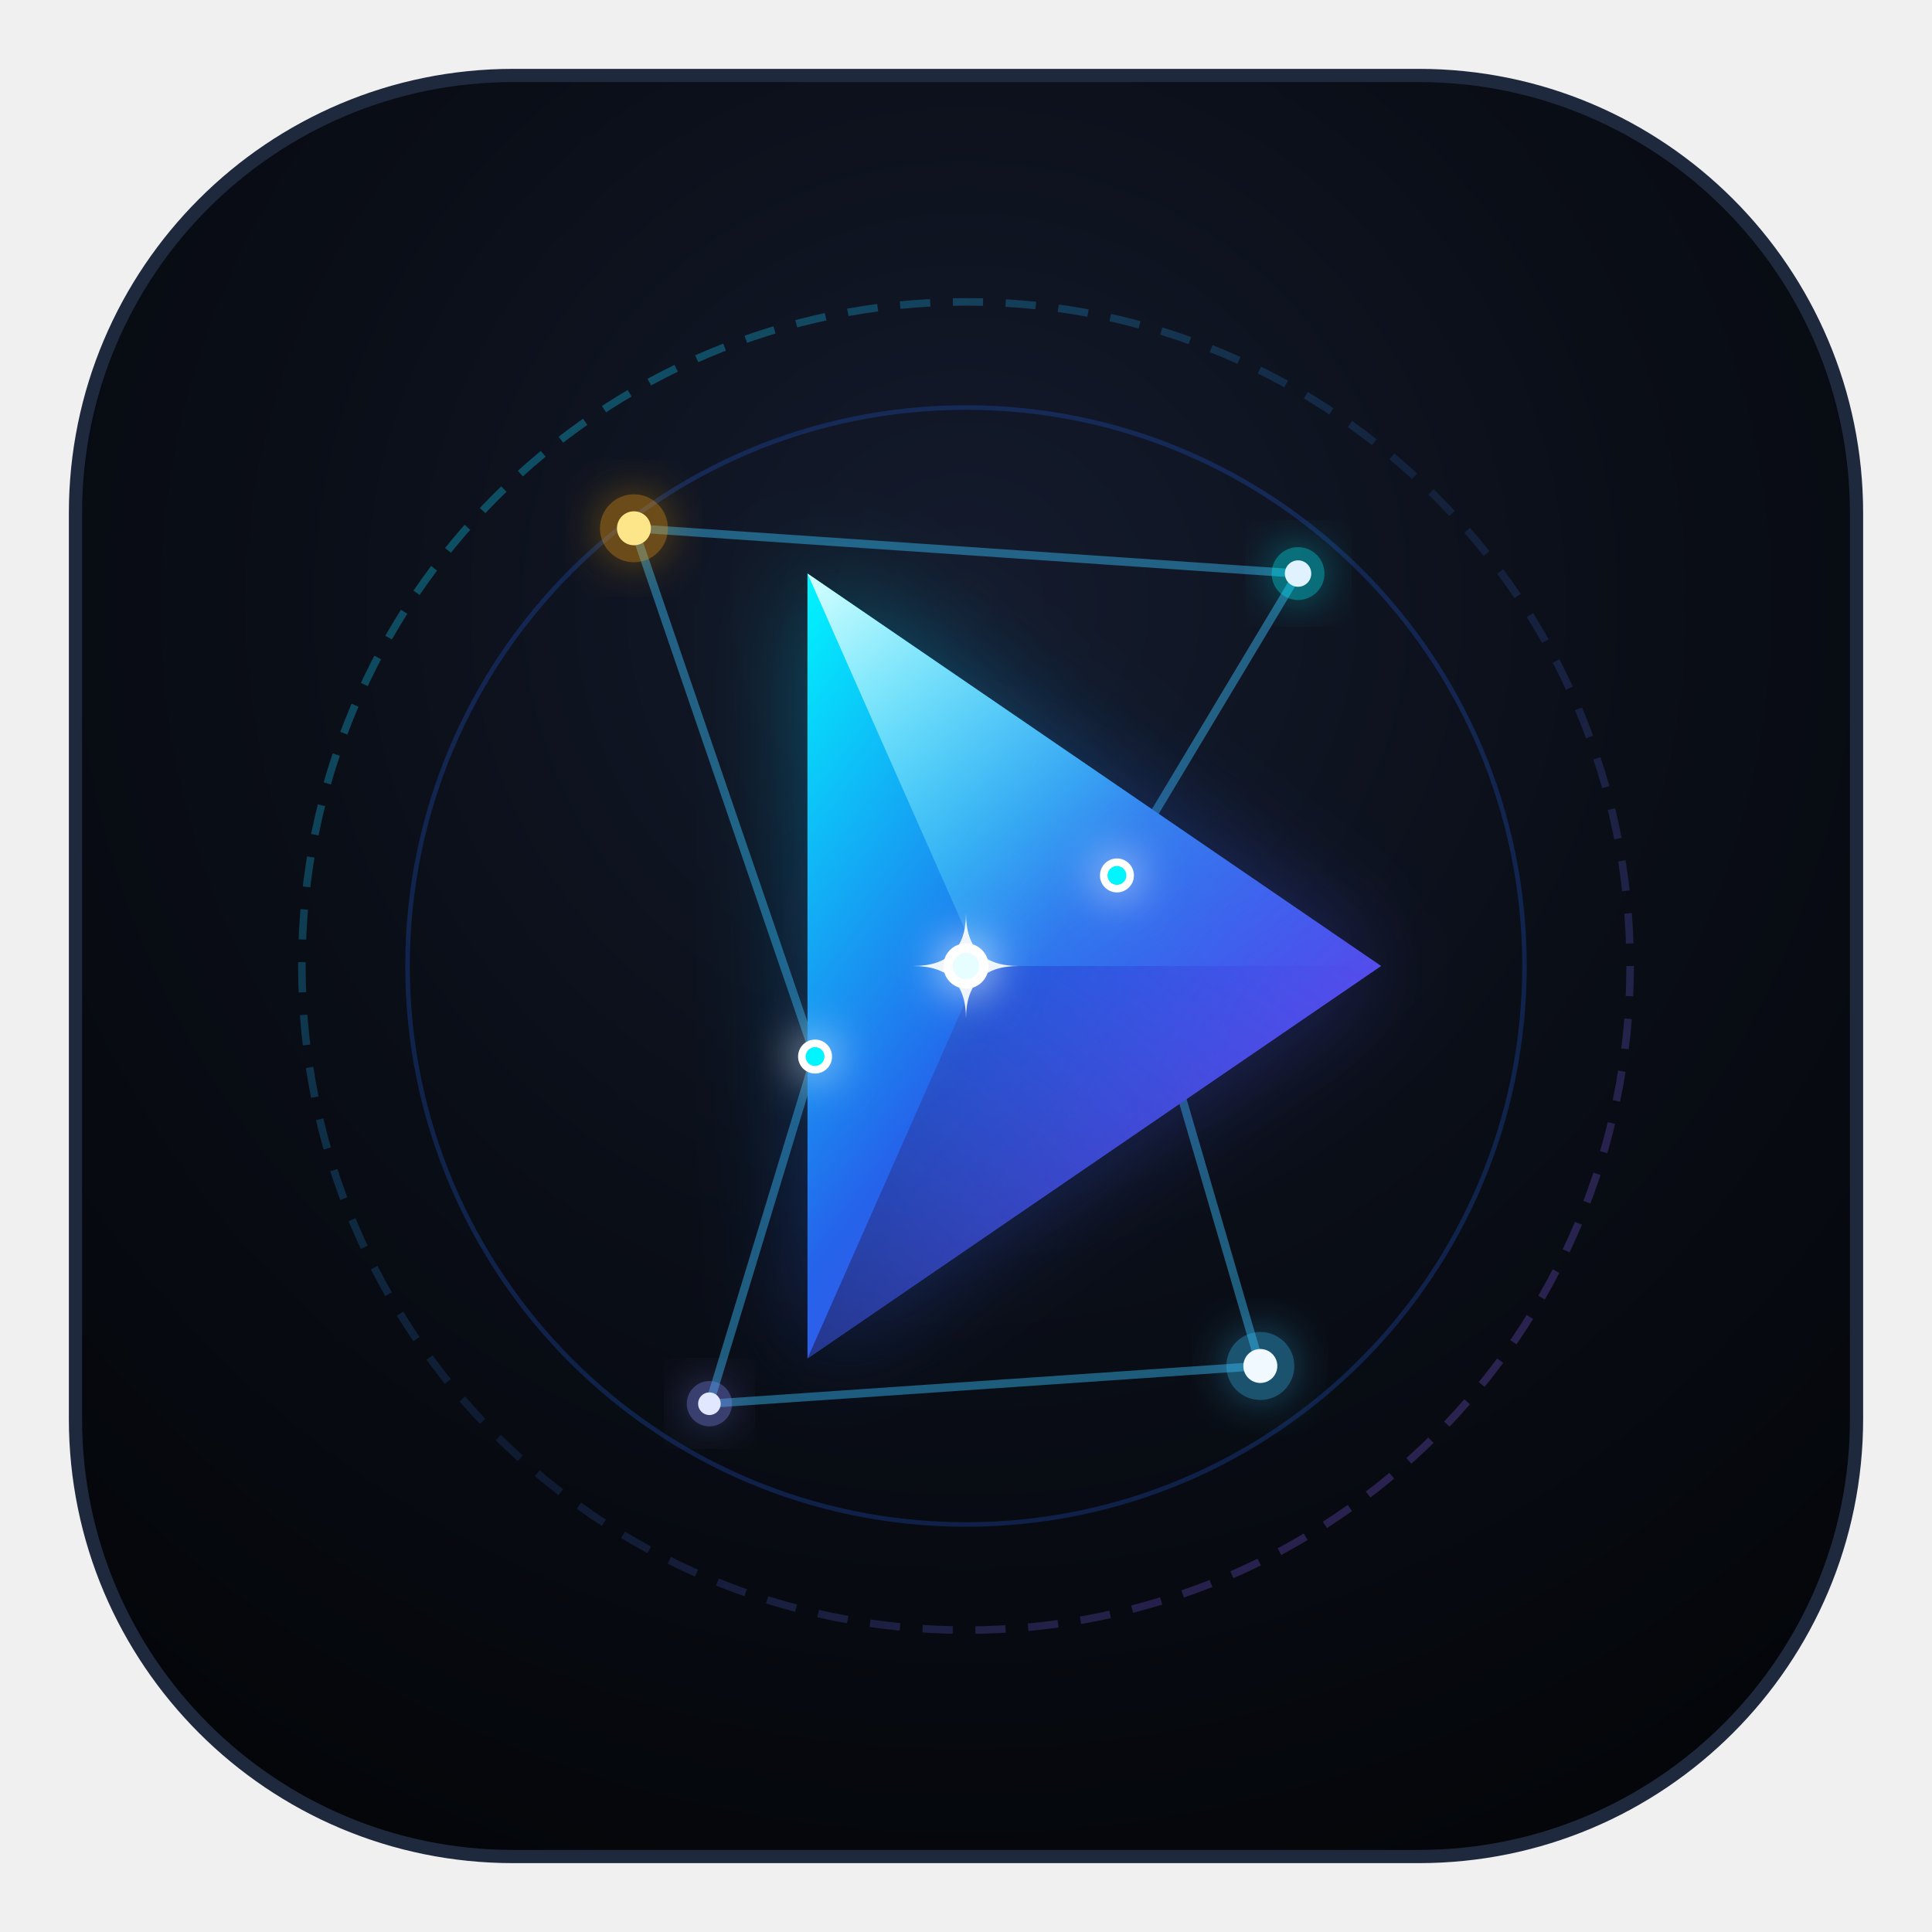
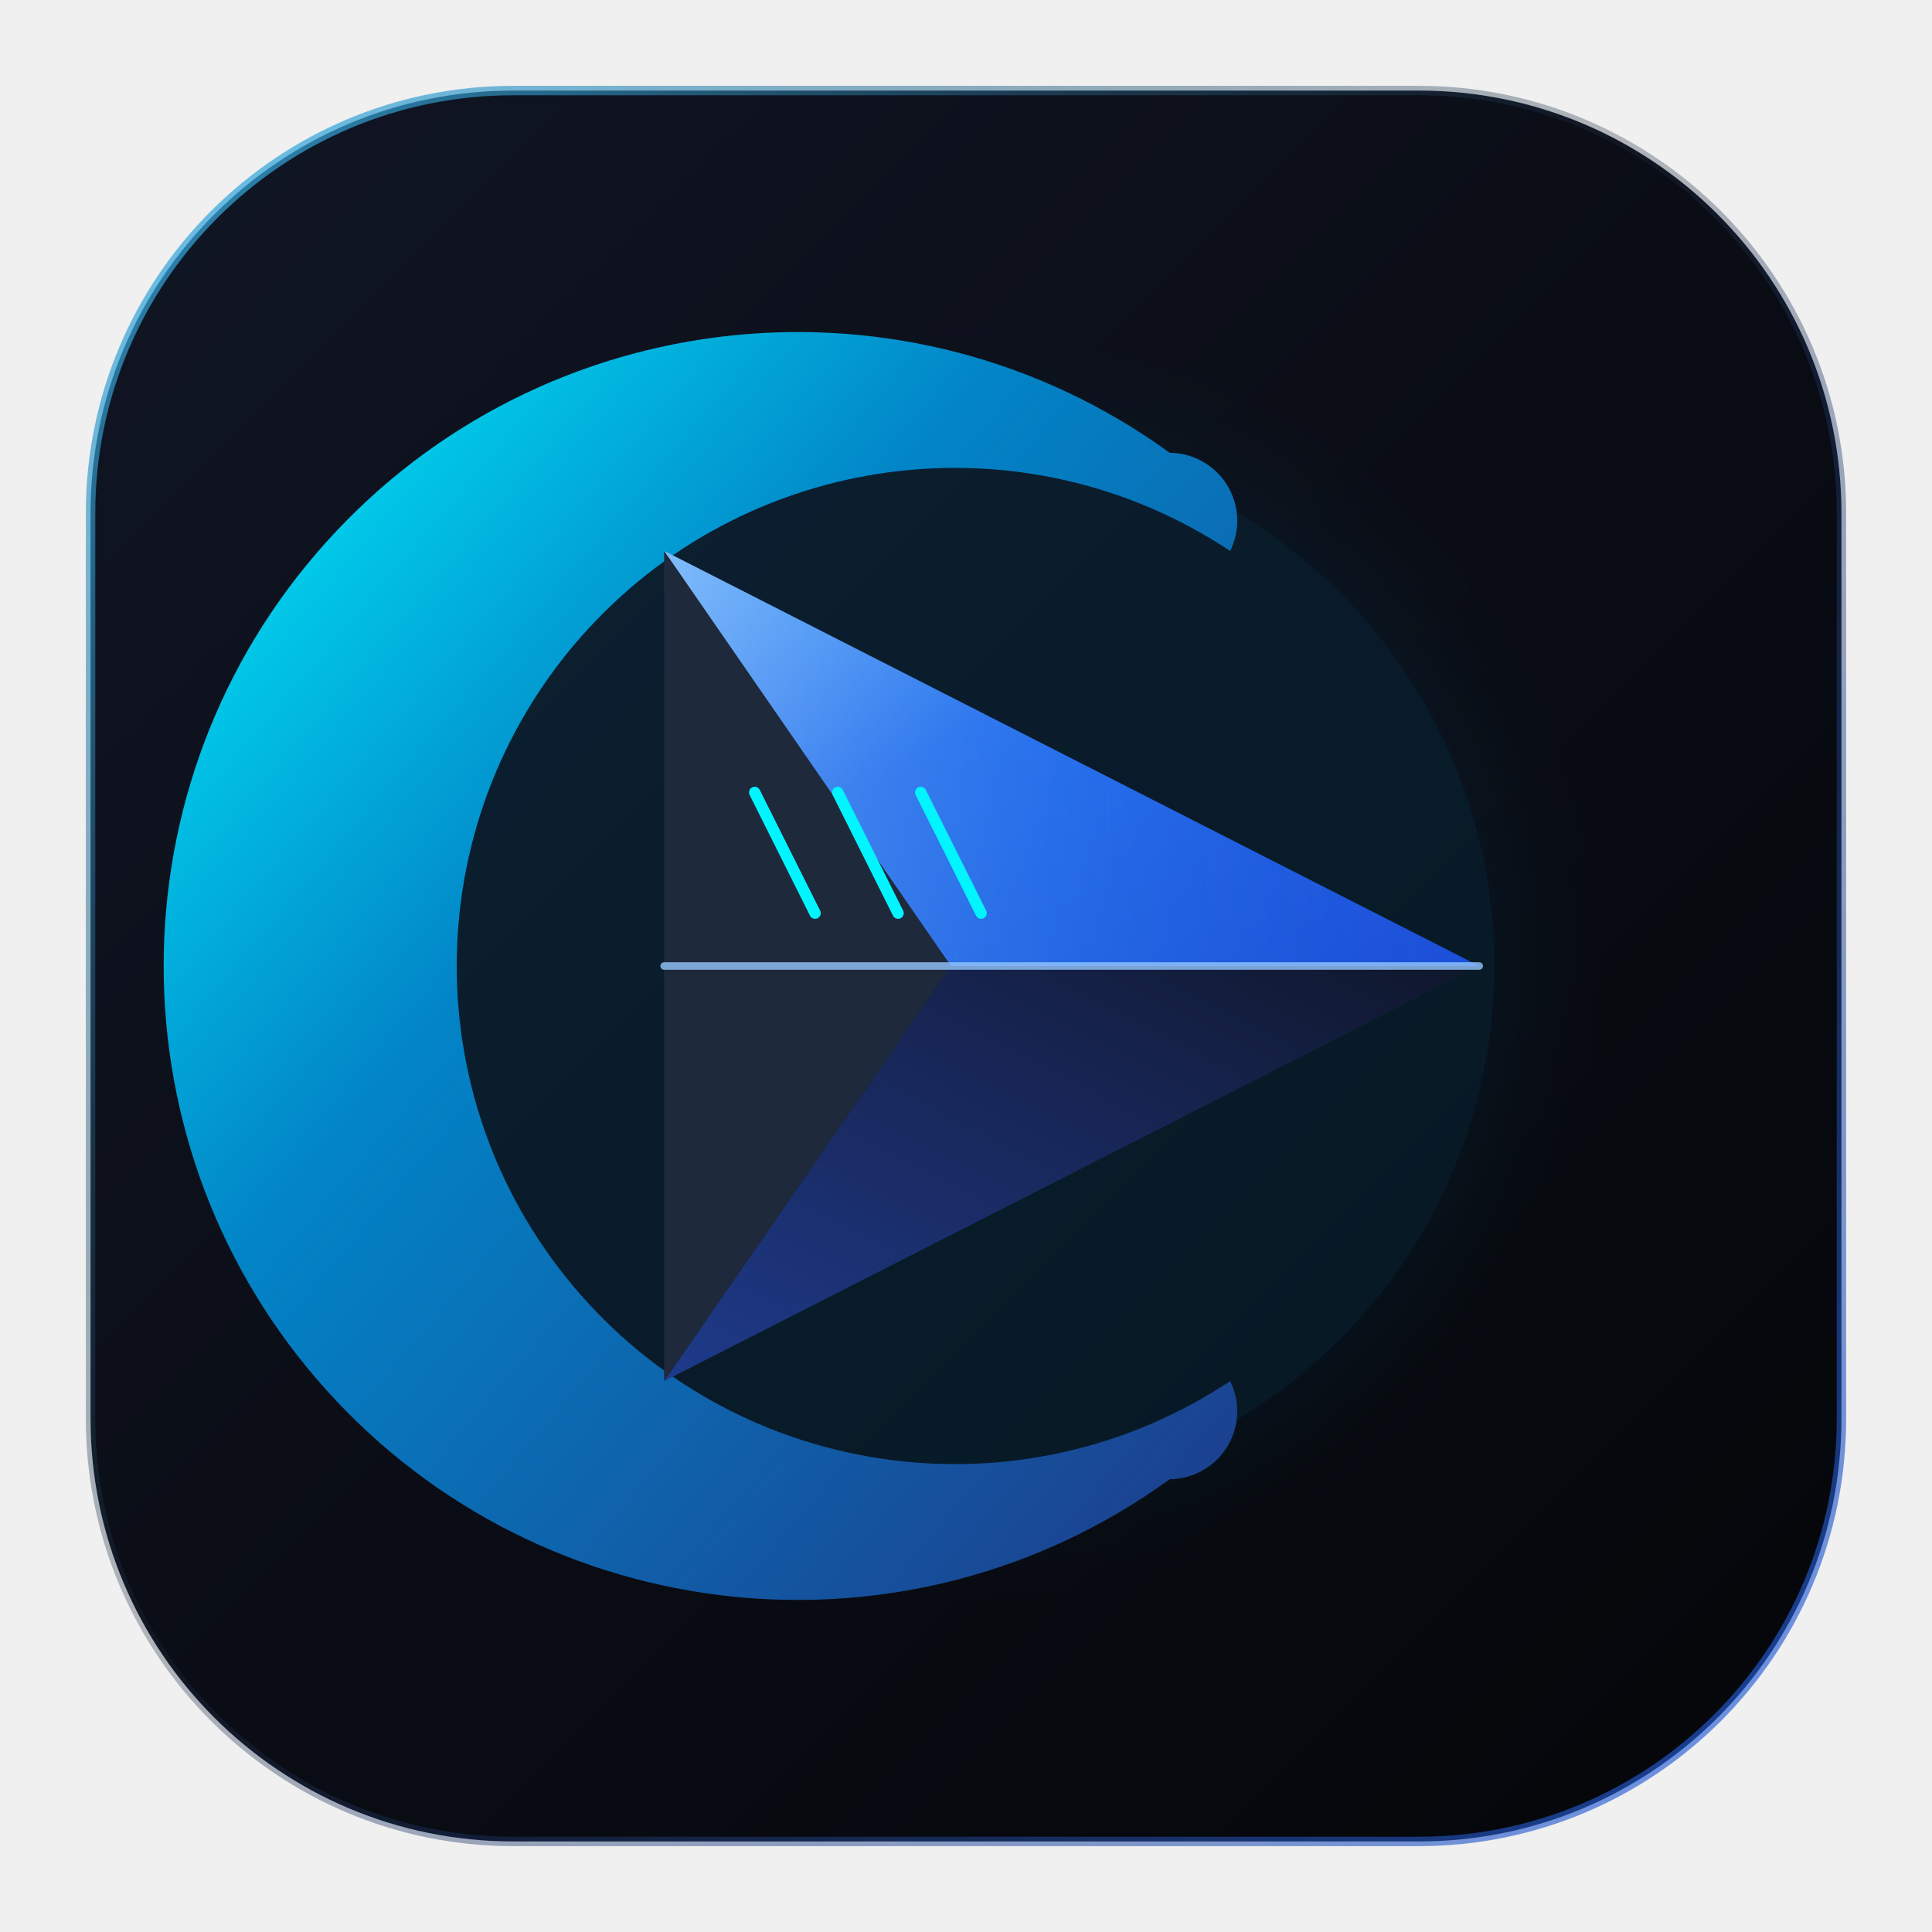
<svg xmlns="http://www.w3.org/2000/svg" viewBox="0 0 512 512" width="512" height="512">
  <defs>
-     <radialGradient id="bgGrad" cx="50%" cy="30%" r="75%">
-       <stop offset="0%" stop-color="#141B2D" />
-       <stop offset="50%" stop-color="#0A0E17" />
-       <stop offset="100%" stop-color="#04060A" />
-     </radialGradient>
-     <filter id="coreGlow" x="-20%" y="-20%" width="140%" height="140%">
-       <feGaussianBlur stdDeviation="14" result="blur" />
+     <linearGradient id="bgGrad" x1="0%" y1="0%" x2="100%" y2="100%">
+       <stop offset="0%" stop-color="#111625" />
+       <stop offset="50%" stop-color="#0A0D15" />
+       <stop offset="100%" stop-color="#040609" />
+     </linearGradient>
+     <linearGradient id="rimGrad" x1="0%" y1="0%" x2="100%" y2="100%">
+       <stop offset="0%" stop-color="#38BDF8" stop-opacity="0.8" />
+       <stop offset="45%" stop-color="#1E293B" stop-opacity="0.3" />
+       <stop offset="100%" stop-color="#2563EB" stop-opacity="0.7" />
+     </linearGradient>
+     <linearGradient id="crescentGrad" x1="0%" y1="0%" x2="100%" y2="100%">
+       <stop offset="0%" stop-color="#00F5FF" />
+       <stop offset="40%" stop-color="#0284C7" />
+       <stop offset="100%" stop-color="#1E3A8A" />
+     </linearGradient>
+     <linearGradient id="topFacetGrad" x1="0%" y1="0%" x2="100%" y2="100%">
+       <stop offset="0%" stop-color="#60A5FA" />
+       <stop offset="40%" stop-color="#2563EB" />
+       <stop offset="100%" stop-color="#1D4ED8" />
+     </linearGradient>
+     <linearGradient id="bottomFacetGrad" x1="0%" y1="100%" x2="100%" y2="0%">
+       <stop offset="0%" stop-color="#1E3A8A" />
+       <stop offset="60%" stop-color="#172554" />
+       <stop offset="100%" stop-color="#0F172A" />
+     </linearGradient>
+     <linearGradient id="spineGrad" x1="0%" y1="0%" x2="100%" y2="0%">
+       <stop offset="0%" stop-color="#BAE6FD" stop-opacity="0.9" />
+       <stop offset="50%" stop-color="#38BDF8" stop-opacity="0.4" />
+       <stop offset="100%" stop-color="#0284C7" stop-opacity="0.0" />
+     </linearGradient>
+     <filter id="softGlow" x="-20%" y="-20%" width="140%" height="140%">
+       <feGaussianBlur stdDeviation="16" result="blur" />
      <feComposite in="SourceGraphic" in2="blur" operator="over" />
    </filter>
-     <filter id="starGlow" x="-50%" y="-50%" width="200%" height="200%">
-       <feGaussianBlur stdDeviation="6" result="blur" />
-       <feComposite in="SourceGraphic" in2="blur" operator="over" />
-     </filter>
-     <linearGradient id="prismGrad" x1="0%" y1="0%" x2="100%" y2="100%">
-       <stop offset="0%" stop-color="#00F5FF" />
-       <stop offset="45%" stop-color="#2563EB" />
-       <stop offset="100%" stop-color="#7C3AED" />
-     </linearGradient>
-     <linearGradient id="facetHighlight" x1="0%" y1="0%" x2="100%" y2="100%">
-       <stop offset="0%" stop-color="#FFFFFF" stop-opacity="0.85" />
-       <stop offset="50%" stop-color="#67E8F9" stop-opacity="0.35" />
-       <stop offset="100%" stop-color="#3B82F6" stop-opacity="0.0" />
-     </linearGradient>
-     <linearGradient id="facetShadow" x1="0%" y1="100%" x2="100%" y2="0%">
-       <stop offset="0%" stop-color="#1E1B4B" stop-opacity="0.6" />
-       <stop offset="100%" stop-color="#4338CA" stop-opacity="0.0" />
-     </linearGradient>
-     <linearGradient id="ringGrad" x1="0%" y1="0%" x2="100%" y2="100%">
-       <stop offset="0%" stop-color="#00F5FF" stop-opacity="0.6" />
-       <stop offset="50%" stop-color="#3B82F6" stop-opacity="0.2" />
-       <stop offset="100%" stop-color="#A855F7" stop-opacity="0.5" />
-     </linearGradient>
  </defs>
-   <rect x="20" y="20" width="472" height="472" rx="116" ry="116" fill="url(#bgGrad)" stroke="#1F293D" stroke-width="3.5" />
-   <circle cx="256" cy="256" r="176" fill="none" stroke="url(#ringGrad)" stroke-width="2" stroke-dasharray="8 6" opacity="0.65" />
-   <circle cx="256" cy="256" r="148" fill="none" stroke="#2563EB" stroke-width="1.2" opacity="0.25" />
-   <g stroke="#38BDF8" stroke-width="2.2" opacity="0.45" stroke-linecap="round" stroke-linejoin="round">
-     <line x1="168" y1="140" x2="344" y2="152" />
-     <line x1="168" y1="140" x2="216" y2="280" />
-     <line x1="344" y1="152" x2="296" y2="232" />
-     <line x1="216" y1="280" x2="256" y2="256" />
-     <line x1="256" y1="256" x2="296" y2="232" />
-     <line x1="188" y1="372" x2="216" y2="280" />
-     <line x1="334" y1="362" x2="296" y2="232" />
-     <line x1="188" y1="372" x2="334" y2="362" />
+   <rect x="24" y="24" width="464" height="464" rx="112" fill="url(#bgGrad)" stroke="url(#rimGrad)" stroke-width="2.5" />
+   <circle cx="256" cy="256" r="140" fill="#0284C7" opacity="0.12" filter="url(#softGlow)" />
+   <path d="M 310,120            A 168,168 0 1,0 310,392            A 18,18 0 0,0 326,366            A 132,132 0 1,1 326,146            A 18,18 0 0,0 310,120 Z" fill="url(#crescentGrad)" />
+   <g>
+     <polygon points="176,146 392,256 252,256" fill="url(#topFacetGrad)" />
+     <polygon points="176,366 392,256 252,256" fill="url(#bottomFacetGrad)" />
+     <polygon points="176,146 252,256 176,366" fill="#1E293B" />
+     <polygon points="176,146 392,256 252,256" fill="url(#spineGrad)" opacity="0.4" />
+     <line x1="176" y1="256" x2="392" y2="256" stroke="#93C5FD" stroke-width="2" stroke-linecap="round" opacity="0.8" />
+     <g stroke="#00F5FF" stroke-width="3" stroke-linecap="round">
+       <line x1="200" y1="210" x2="216" y2="242" />
+       <line x1="222" y1="210" x2="238" y2="242" />
+       <line x1="244" y1="210" x2="260" y2="242" />
+     </g>
  </g>
-   <polygon points="214,152 366,256 214,360" fill="url(#prismGrad)" opacity="0.35" filter="url(#coreGlow)" />
-   <polygon points="214,152 366,256 214,360" fill="url(#prismGrad)" />
-   <polygon points="214,152 366,256 260,256" fill="url(#facetHighlight)" />
-   <polygon points="214,360 366,256 260,256" fill="url(#facetShadow)" />
-   <circle cx="168" cy="140" r="9" fill="#F59E0B" opacity="0.4" filter="url(#starGlow)" />
-   <circle cx="168" cy="140" r="4.5" fill="#FDE68A" />
-   <circle cx="344" cy="152" r="7" fill="#00F5FF" opacity="0.4" filter="url(#starGlow)" />
-   <circle cx="344" cy="152" r="3.5" fill="#E0F2FE" />
-   <circle cx="334" cy="362" r="9" fill="#38BDF8" opacity="0.4" filter="url(#starGlow)" />
-   <circle cx="334" cy="362" r="4.5" fill="#F0F9FF" />
-   <circle cx="188" cy="372" r="6" fill="#818CF8" opacity="0.4" filter="url(#starGlow)" />
-   <circle cx="188" cy="372" r="3" fill="#E0E7FF" />
-   <g filter="url(#starGlow)">
-     <circle cx="216" cy="280" r="4.5" fill="#FFFFFF" />
-     <circle cx="256" cy="256" r="6" fill="#FFFFFF" />
-     <circle cx="296" cy="232" r="4.5" fill="#FFFFFF" />
-   </g>
-   <circle cx="216" cy="280" r="2.5" fill="#00F5FF" />
-   <circle cx="256" cy="256" r="3.5" fill="#00F5FF" />
-   <circle cx="296" cy="232" r="2.5" fill="#00F5FF" />
-   <path d="M 256 242 Q 256 256 270 256 Q 256 256 256 270 Q 256 256 242 256 Q 256 256 256 242 Z" fill="#FFFFFF" opacity="0.9" />
</svg>
